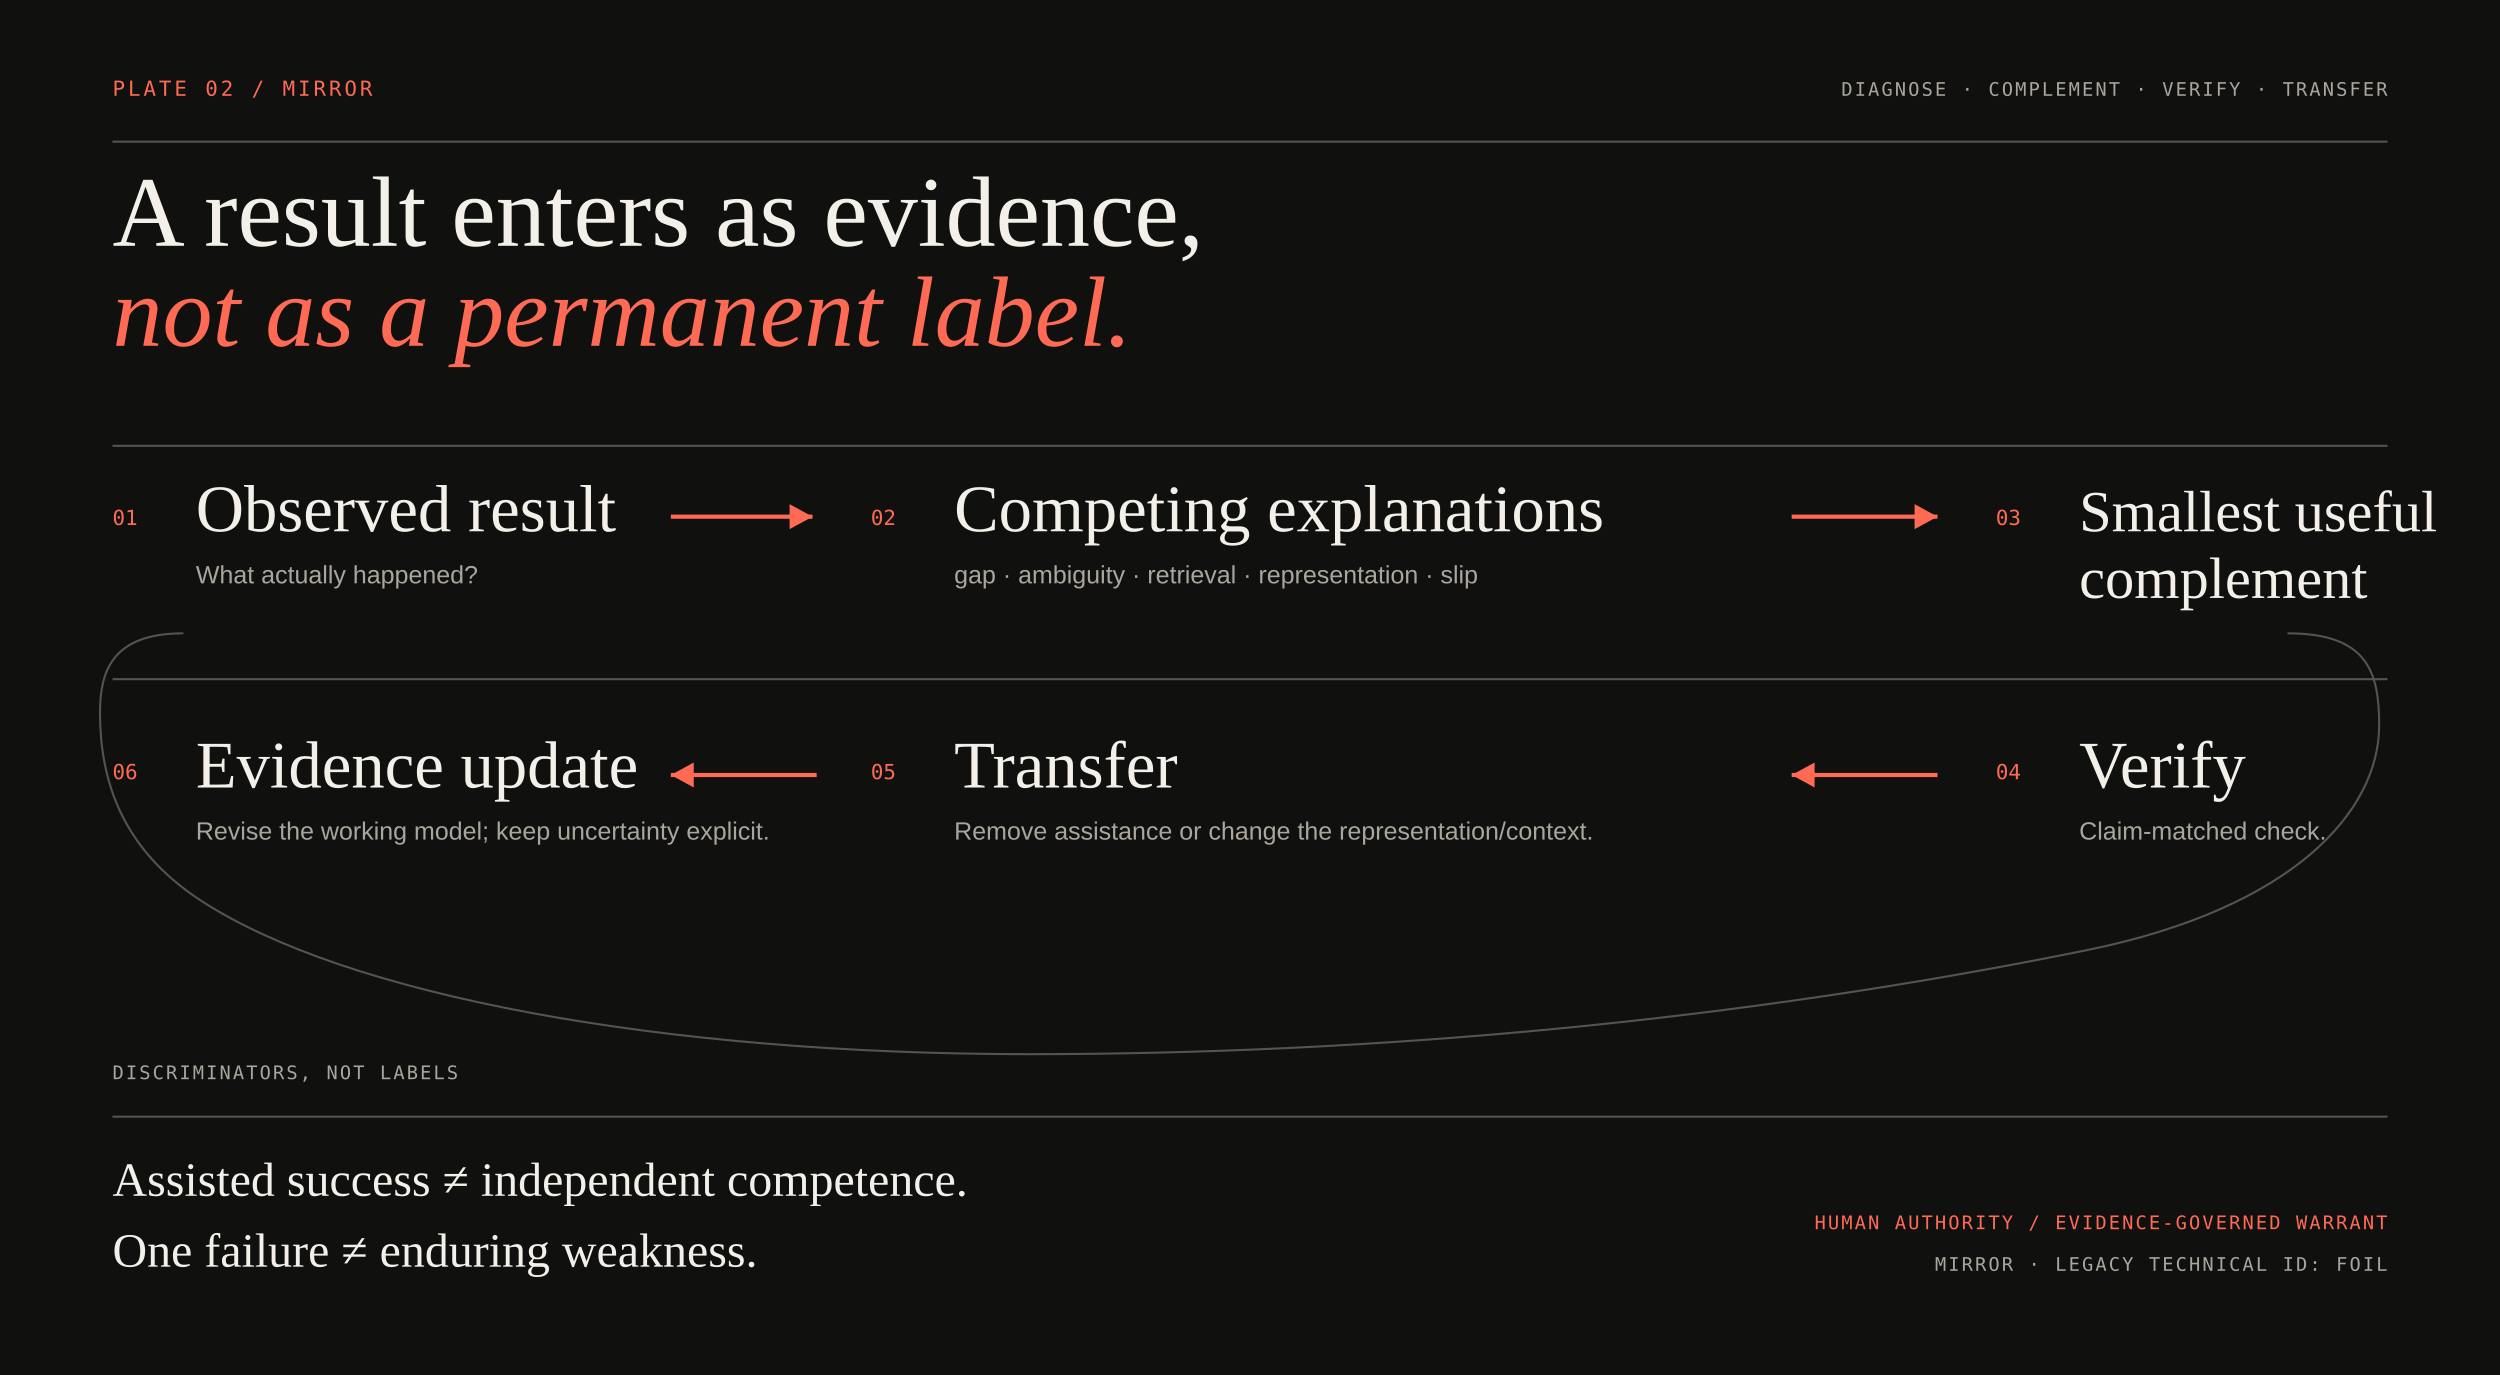
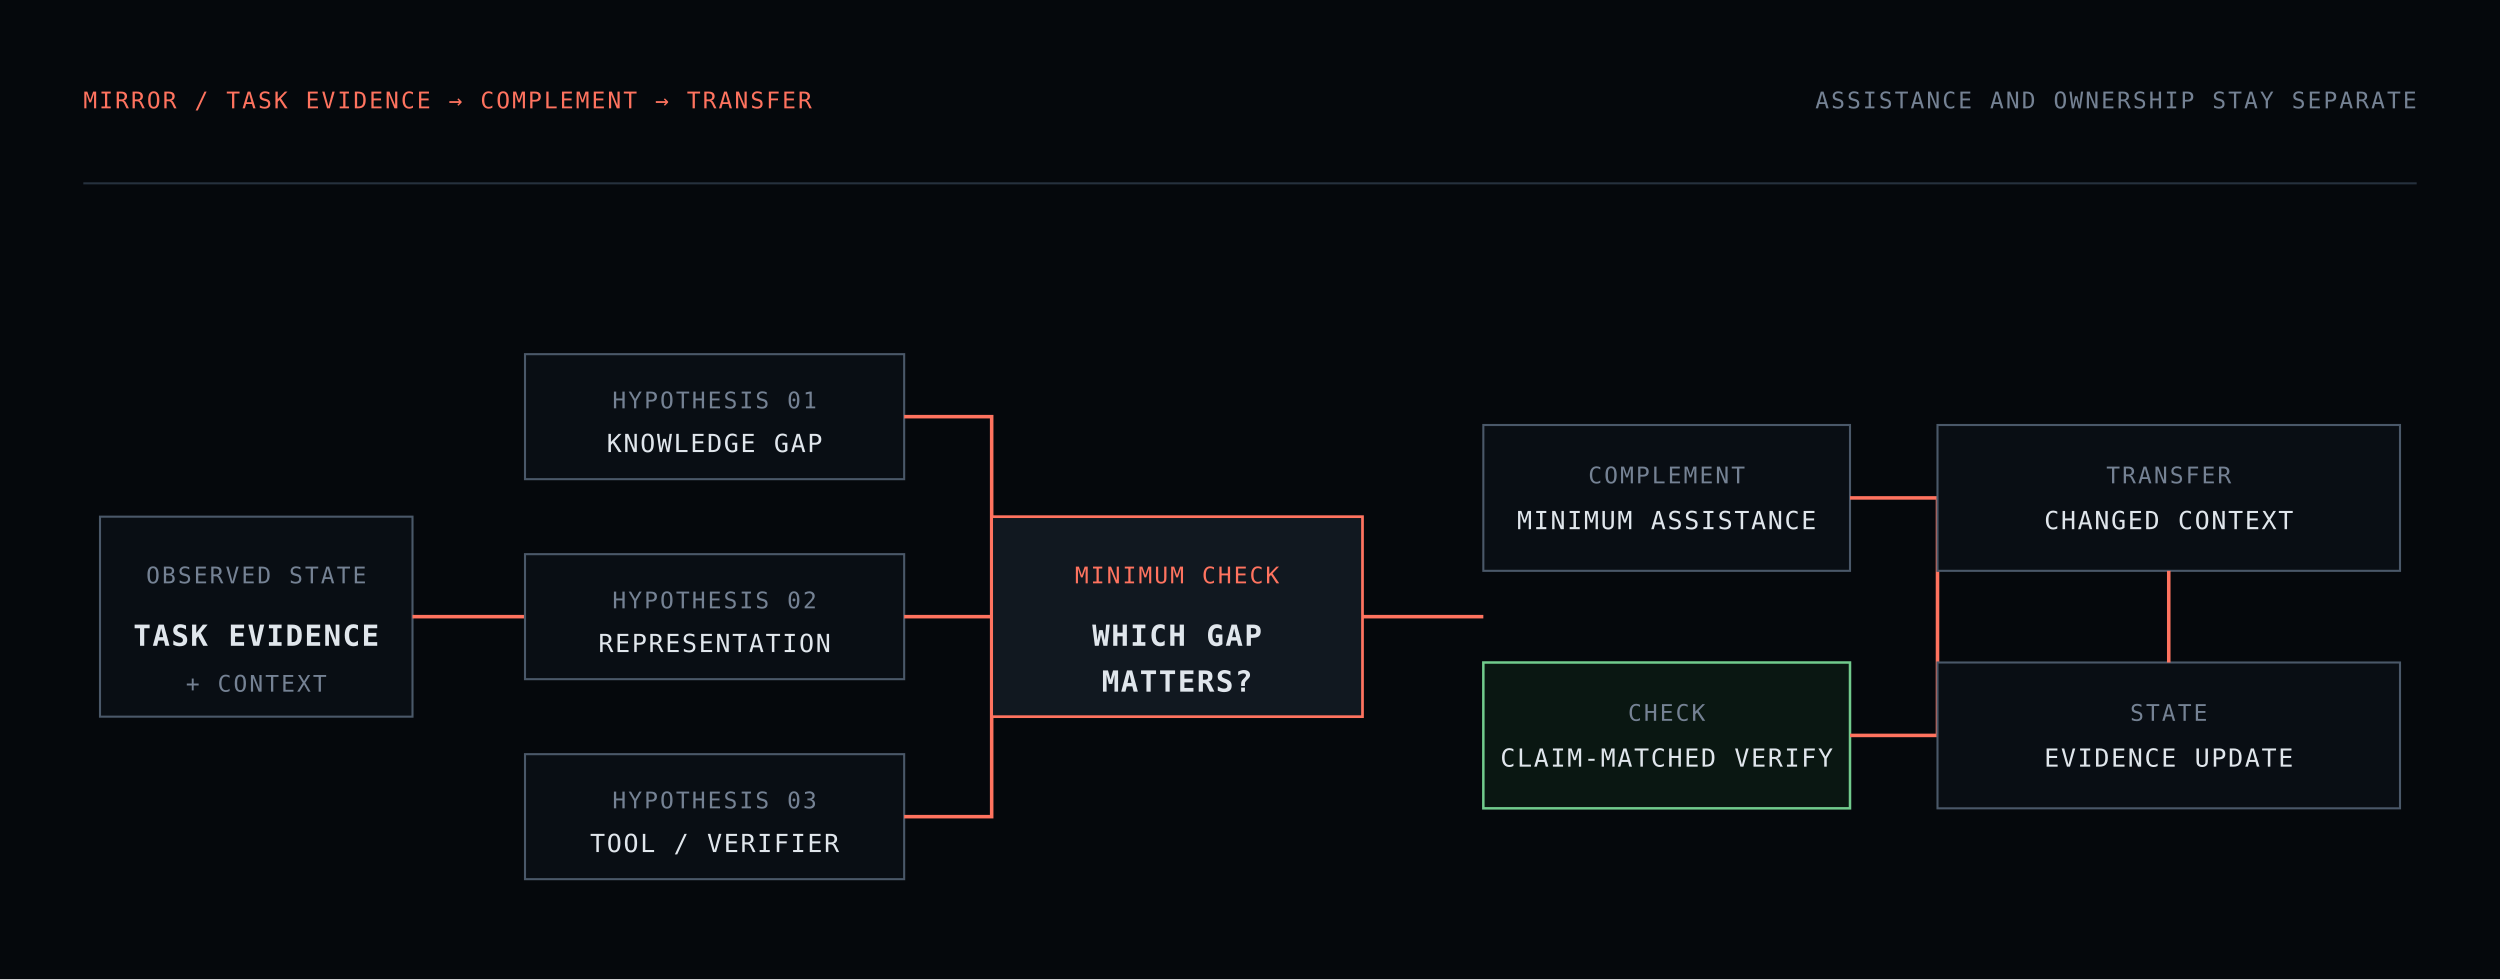
- <svg xmlns="http://www.w3.org/2000/svg" viewBox="0 0 1200 660" role="img" aria-labelledby="title desc">
-   <rect width="1200" height="660" fill="#10100f" />
-   <style>
-     .sans{font-family:Arial,Helvetica,sans-serif}.serif{font-family:Georgia,'Times New Roman',serif}.mono{font-family:Consolas,Menlo,monospace}.paper{fill:#f2f0e9}.muted{fill:#aaa69d}.red{fill:#ff6a54}.line{stroke:#57534d;stroke-width:1}.redline{stroke:#ff6a54;stroke-width:2}.small{font-size:10px;letter-spacing:1.4px}.micro{font-size:9px;letter-spacing:1px}.big{font-size:32px}.body{font-size:12px}.num{font-size:10px}
-   </style>
-   <text x="54" y="46" class="mono red small">PLATE 02 / MIRROR</text>
-   <text x="1146" y="46" text-anchor="end" class="mono muted micro">DIAGNOSE · COMPLEMENT · VERIFY · TRANSFER</text>
-   <line x1="54" y1="68" x2="1146" y2="68" class="line" />
-   <text x="54" y="118" class="serif paper" font-size="48">A result enters as evidence,</text>
-   <text x="54" y="166" class="serif red" font-size="48" font-style="italic">not as a permanent label.</text>
-   <line x1="54" y1="214" x2="1146" y2="214" class="line" />
-   <g>
-     <text x="54" y="252" class="mono red num">01</text>
-     <text x="94" y="255" class="serif paper big">Observed result</text>
-     <text x="94" y="280" class="sans muted body">What actually happened?</text>
-     <line x1="322" y1="248" x2="390" y2="248" class="redline" />
-     <polygon points="390,248 379,242 379,254" fill="#ff6a54" />
-     <text x="418" y="252" class="mono red num">02</text>
-     <text x="458" y="255" class="serif paper big">Competing explanations</text>
-     <text x="458" y="280" class="sans muted body">gap · ambiguity · retrieval · representation · slip</text>
-     <line x1="860" y1="248" x2="930" y2="248" class="redline" />
-     <polygon points="930,248 919,242 919,254" fill="#ff6a54" />
-     <text x="958" y="252" class="mono red num">03</text>
-     <text x="998" y="255" class="serif paper" font-size="28">Smallest useful</text>
-     <text x="998" y="287" class="serif paper" font-size="28">complement</text>
-   </g>
-   <line x1="54" y1="326" x2="1146" y2="326" class="line" />
-   <g>
-     <text x="54" y="374" class="mono red num">06</text>
-     <text x="94" y="378" class="serif paper big">Evidence update</text>
-     <text x="94" y="403" class="sans muted body">Revise the working model; keep uncertainty explicit.</text>
-     <line x1="392" y1="372" x2="322" y2="372" class="redline" />
-     <polygon points="322,372 333,366 333,378" fill="#ff6a54" />
-     <text x="418" y="374" class="mono red num">05</text>
-     <text x="458" y="378" class="serif paper big">Transfer</text>
-     <text x="458" y="403" class="sans muted body">Remove assistance or change the representation/context.</text>
-     <line x1="930" y1="372" x2="860" y2="372" class="redline" />
-     <polygon points="860,372 871,366 871,378" fill="#ff6a54" />
-     <text x="958" y="374" class="mono red num">04</text>
-     <text x="998" y="378" class="serif paper big">Verify</text>
-     <text x="998" y="403" class="sans muted body">Claim-matched check.</text>
-   </g>
-   <path d="M1098 304 C1136 304 1142 322 1142 348 C1142 390 1100 436 1002 456 C835 490 660 506 494 506 C318 506 166 478 96 432 C58 407 48 374 48 342 C48 322 54 304 88 304" fill="none" class="line" />
-   <text x="54" y="518" class="mono muted micro">DISCRIMINATORS, NOT LABELS</text>
-   <line x1="54" y1="536" x2="1146" y2="536" class="line" />
-   <text x="54" y="574" class="serif paper" font-size="23">Assisted success ≠ independent competence.</text>
-   <text x="54" y="608" class="serif paper" font-size="23">One failure ≠ enduring weakness.</text>
-   <text x="1146" y="590" text-anchor="end" class="mono red micro">HUMAN AUTHORITY / EVIDENCE-GOVERNED WARRANT</text>
-   <text x="1146" y="610" text-anchor="end" class="mono muted micro">MIRROR · LEGACY TECHNICAL ID: FOIL</text>
+ <svg xmlns="http://www.w3.org/2000/svg" viewBox="0 0 1200 470" role="img" aria-labelledby="title desc">
+   <defs>
+     <style>
+       .bg{fill:#05080c}.rule{fill:none;stroke:#26313e;stroke-width:1}.route{fill:none;stroke:#ff735f;stroke-width:1.7}.box{fill:#090e14;stroke:#4a5869;stroke-width:1}.core{fill:#111820;stroke:#ff735f;stroke-width:1.3}.good{fill:#0a1712;stroke:#71cb8d;stroke-width:1.2}.txt{fill:#e0e6ec}.dim{fill:#758294}.accent{fill:#ff735f}.mono{font-family:Consolas,Menlo,monospace}.tiny{font-size:11px;letter-spacing:1px}.small{font-size:12px;letter-spacing:.8px}.label{font-size:14px;font-weight:700;letter-spacing:.7px}
+     </style>
+   </defs>
+   <rect width="1200" height="470" class="bg" />
+   <path d="M40 88H1160" class="rule" />
+   <text x="40" y="52" class="mono accent tiny">MIRROR / TASK EVIDENCE → COMPLEMENT → TRANSFER</text>
+   <text x="1160" y="52" text-anchor="end" class="mono dim tiny">ASSISTANCE AND OWNERSHIP STAY SEPARATE</text>
+   <rect x="48" y="248" width="150" height="96" class="box" />
+   <text x="123" y="280" text-anchor="middle" class="mono dim tiny">OBSERVED STATE</text>
+   <text x="123" y="310" text-anchor="middle" class="mono txt label">TASK EVIDENCE</text>
+   <text x="123" y="332" text-anchor="middle" class="mono dim tiny">+ CONTEXT</text>
+   <path d="M198 296H252" class="route" />
+   <rect x="252" y="170" width="182" height="60" class="box" />
+   <rect x="252" y="266" width="182" height="60" class="box" />
+   <rect x="252" y="362" width="182" height="60" class="box" />
+   <text x="343" y="196" text-anchor="middle" class="mono dim tiny">HYPOTHESIS 01</text>
+   <text x="343" y="217" text-anchor="middle" class="mono txt small">KNOWLEDGE GAP</text>
+   <text x="343" y="292" text-anchor="middle" class="mono dim tiny">HYPOTHESIS 02</text>
+   <text x="343" y="313" text-anchor="middle" class="mono txt small">REPRESENTATION</text>
+   <text x="343" y="388" text-anchor="middle" class="mono dim tiny">HYPOTHESIS 03</text>
+   <text x="343" y="409" text-anchor="middle" class="mono txt small">TOOL / VERIFIER</text>
+   <path d="M434 200H476V296M434 296H476M434 392H476V296" class="route" />
+   <rect x="476" y="248" width="178" height="96" class="core" />
+   <text x="565" y="280" text-anchor="middle" class="mono accent tiny">MINIMUM CHECK</text>
+   <text x="565" y="310" text-anchor="middle" class="mono txt label">WHICH GAP</text>
+   <text x="565" y="332" text-anchor="middle" class="mono txt label">MATTERS?</text>
+   <path d="M654 296H712" class="route" />
+   <rect x="712" y="204" width="176" height="70" class="box" />
+   <rect x="712" y="318" width="176" height="70" class="good" />
+   <text x="800" y="232" text-anchor="middle" class="mono dim tiny">COMPLEMENT</text>
+   <text x="800" y="254" text-anchor="middle" class="mono txt small">MINIMUM ASSISTANCE</text>
+   <text x="800" y="346" text-anchor="middle" class="mono dim tiny">CHECK</text>
+   <text x="800" y="368" text-anchor="middle" class="mono txt small">CLAIM-MATCHED VERIFY</text>
+   <path d="M888 239H930V296M888 353H930V296" class="route" />
+   <rect x="930" y="204" width="222" height="70" class="box" />
+   <rect x="930" y="318" width="222" height="70" class="box" />
+   <text x="1041" y="232" text-anchor="middle" class="mono dim tiny">TRANSFER</text>
+   <text x="1041" y="254" text-anchor="middle" class="mono txt small">CHANGED CONTEXT</text>
+   <text x="1041" y="346" text-anchor="middle" class="mono dim tiny">STATE</text>
+   <text x="1041" y="368" text-anchor="middle" class="mono txt small">EVIDENCE UPDATE</text>
+   <path d="M1041 274V318" class="route" />
</svg>
